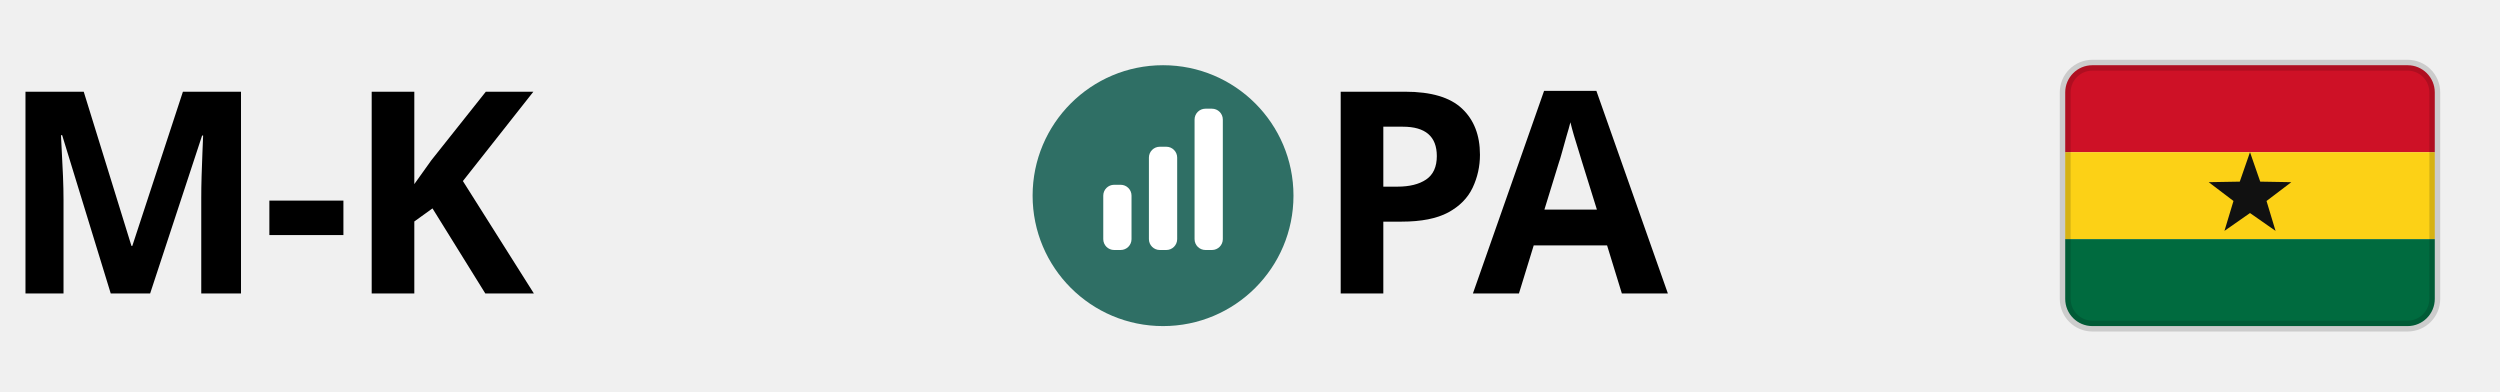
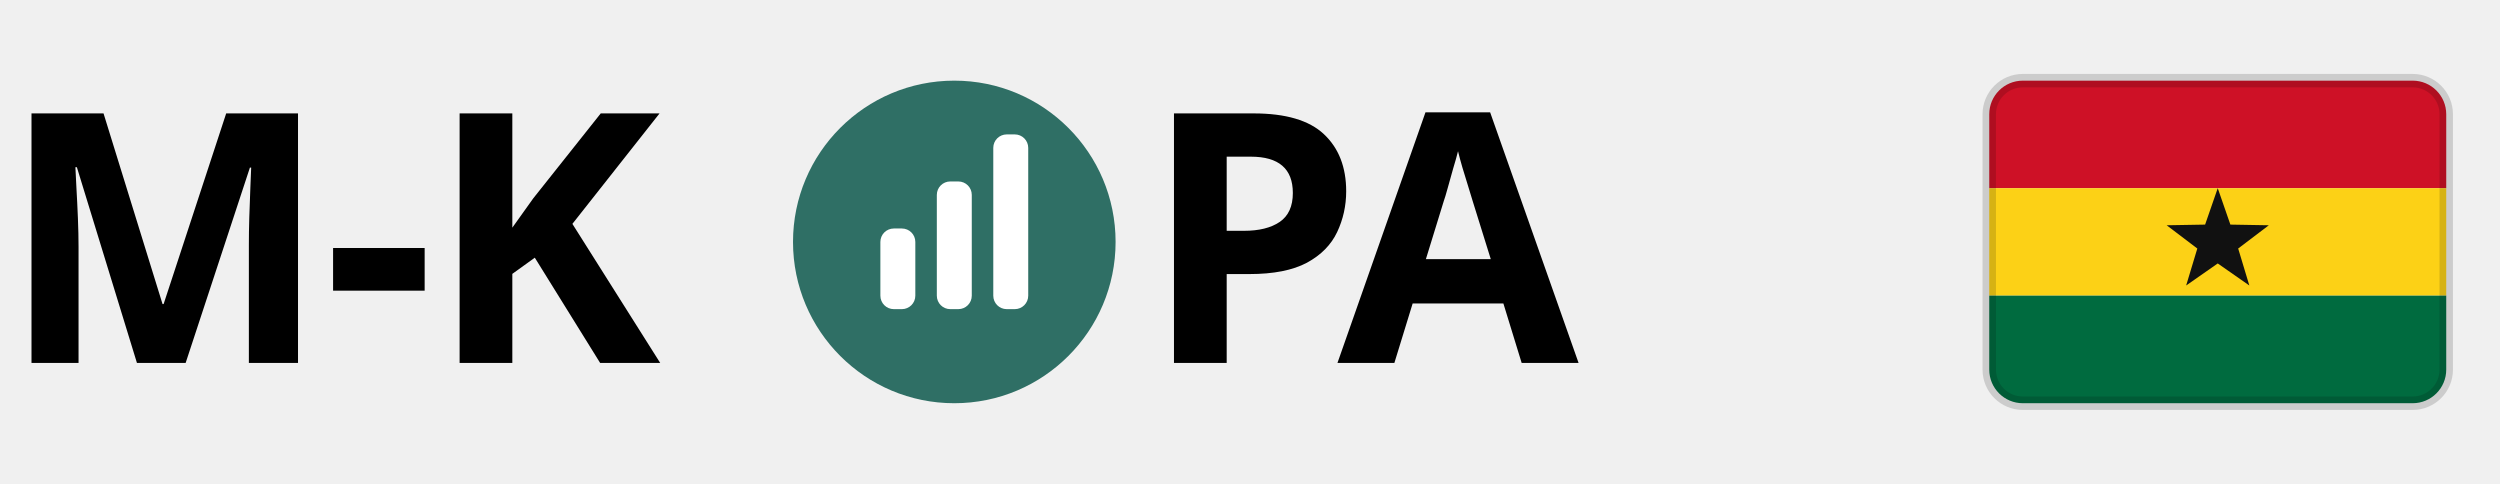
- <svg xmlns="http://www.w3.org/2000/svg" viewBox="0 0 230 36" fill="none">
+ <svg xmlns="http://www.w3.org/2000/svg" viewBox="0 0 186 36" fill="none">
  <text x="0" y="27" font-family="'IBM Plex Sans', system-ui, sans-serif" font-weight="700" font-size="26" letter-spacing="-0.02em" fill="currentColor">M-K</text>
-   <circle cx="107" cy="18" r="12" fill="#2f6f65" />
-   <rect x="101.5" y="17" width="2.6" height="6" rx="1" fill="#ffffff" />
-   <rect x="105.7" y="13.5" width="2.6" height="9.5" rx="1" fill="#ffffff" />
-   <rect x="109.9" y="10" width="2.6" height="13" rx="1" fill="#ffffff" />
-   <text x="121" y="27" font-family="'IBM Plex Sans', system-ui, sans-serif" font-weight="700" font-size="26" letter-spacing="-0.02em" fill="currentColor">PA</text>
+   <circle cx="71" cy="18" r="12" fill="#2f6f65" />
+   <rect x="65.5" y="17" width="2.6" height="6" rx="1" fill="#ffffff" />
+   <rect x="69.7" y="13.5" width="2.6" height="9.5" rx="1" fill="#ffffff" />
+   <rect x="73.9" y="10" width="2.6" height="13" rx="1" fill="#ffffff" />
+   <text x="85" y="27" font-family="'IBM Plex Sans', system-ui, sans-serif" font-weight="700" font-size="26" letter-spacing="-0.02em" fill="currentColor">PA</text>
  <defs>
    <clipPath id="ghFlagClip">
-       <rect x="190" y="6" width="34" height="24" rx="2.5" />
+       <rect x="148" y="6" width="34" height="24" rx="2.5" />
    </clipPath>
  </defs>
  <g clip-path="url(#ghFlagClip)">
-     <rect x="190" y="6" width="34" height="8" fill="#CE1126" />
-     <rect x="190" y="14" width="34" height="8" fill="#FCD116" />
-     <rect x="190" y="22" width="34" height="8" fill="#006B3F" />
-     <path d="M207,14 L207.94,16.71 L210.80,16.76 L208.52,18.49 L209.35,21.24 L207,19.6 L204.65,21.24 L205.48,18.49 L203.20,16.76 L206.06,16.71 Z" fill="#111111" />
+     <rect x="148" y="6" width="34" height="8" fill="#CE1126" />
+     <rect x="148" y="14" width="34" height="8" fill="#FCD116" />
+     <rect x="148" y="22" width="34" height="8" fill="#006B3F" />
+     <path d="M165,14 L165.94,16.71 L168.80,16.76 L166.52,18.49 L167.35,21.24 L165,19.6 L162.65,21.24 L163.48,18.49 L161.20,16.76 L164.06,16.71 Z" fill="#111111" />
  </g>
-   <rect x="190" y="6" width="34" height="24" rx="2.5" fill="none" stroke="currentColor" stroke-opacity="0.15" />
+   <rect x="148" y="6" width="34" height="24" rx="2.5" fill="none" stroke="currentColor" stroke-opacity="0.15" />
</svg>
